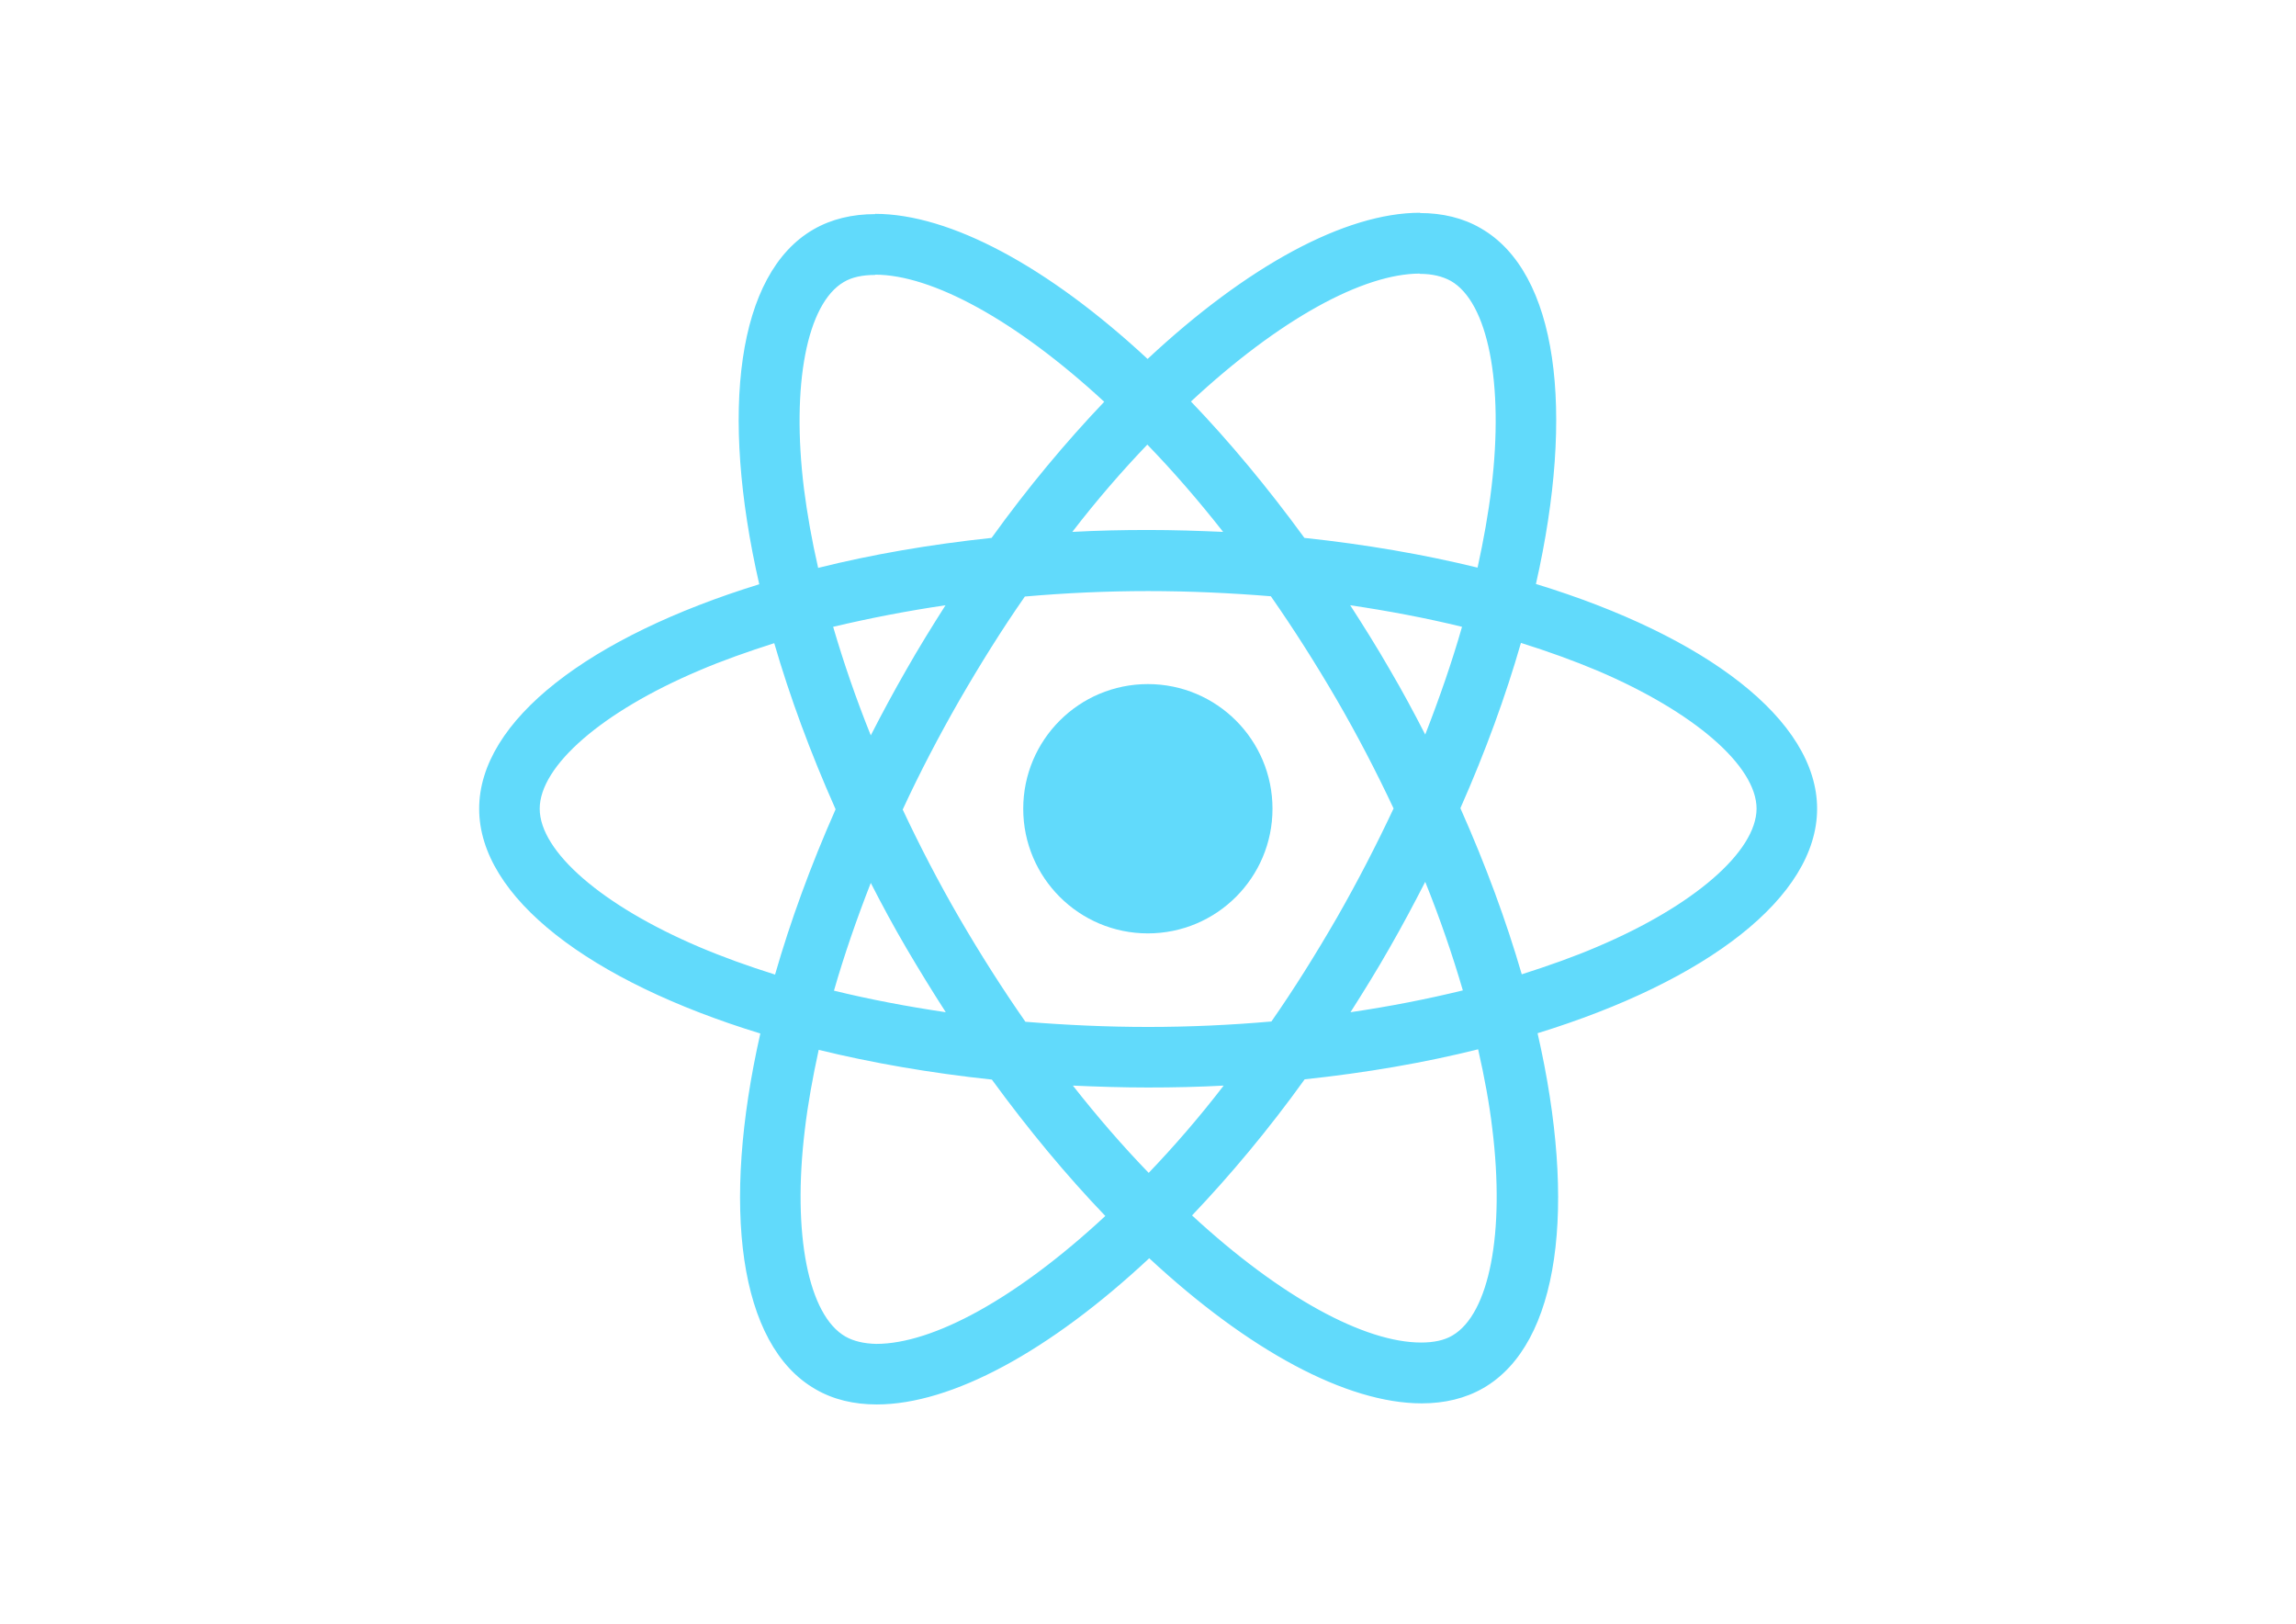
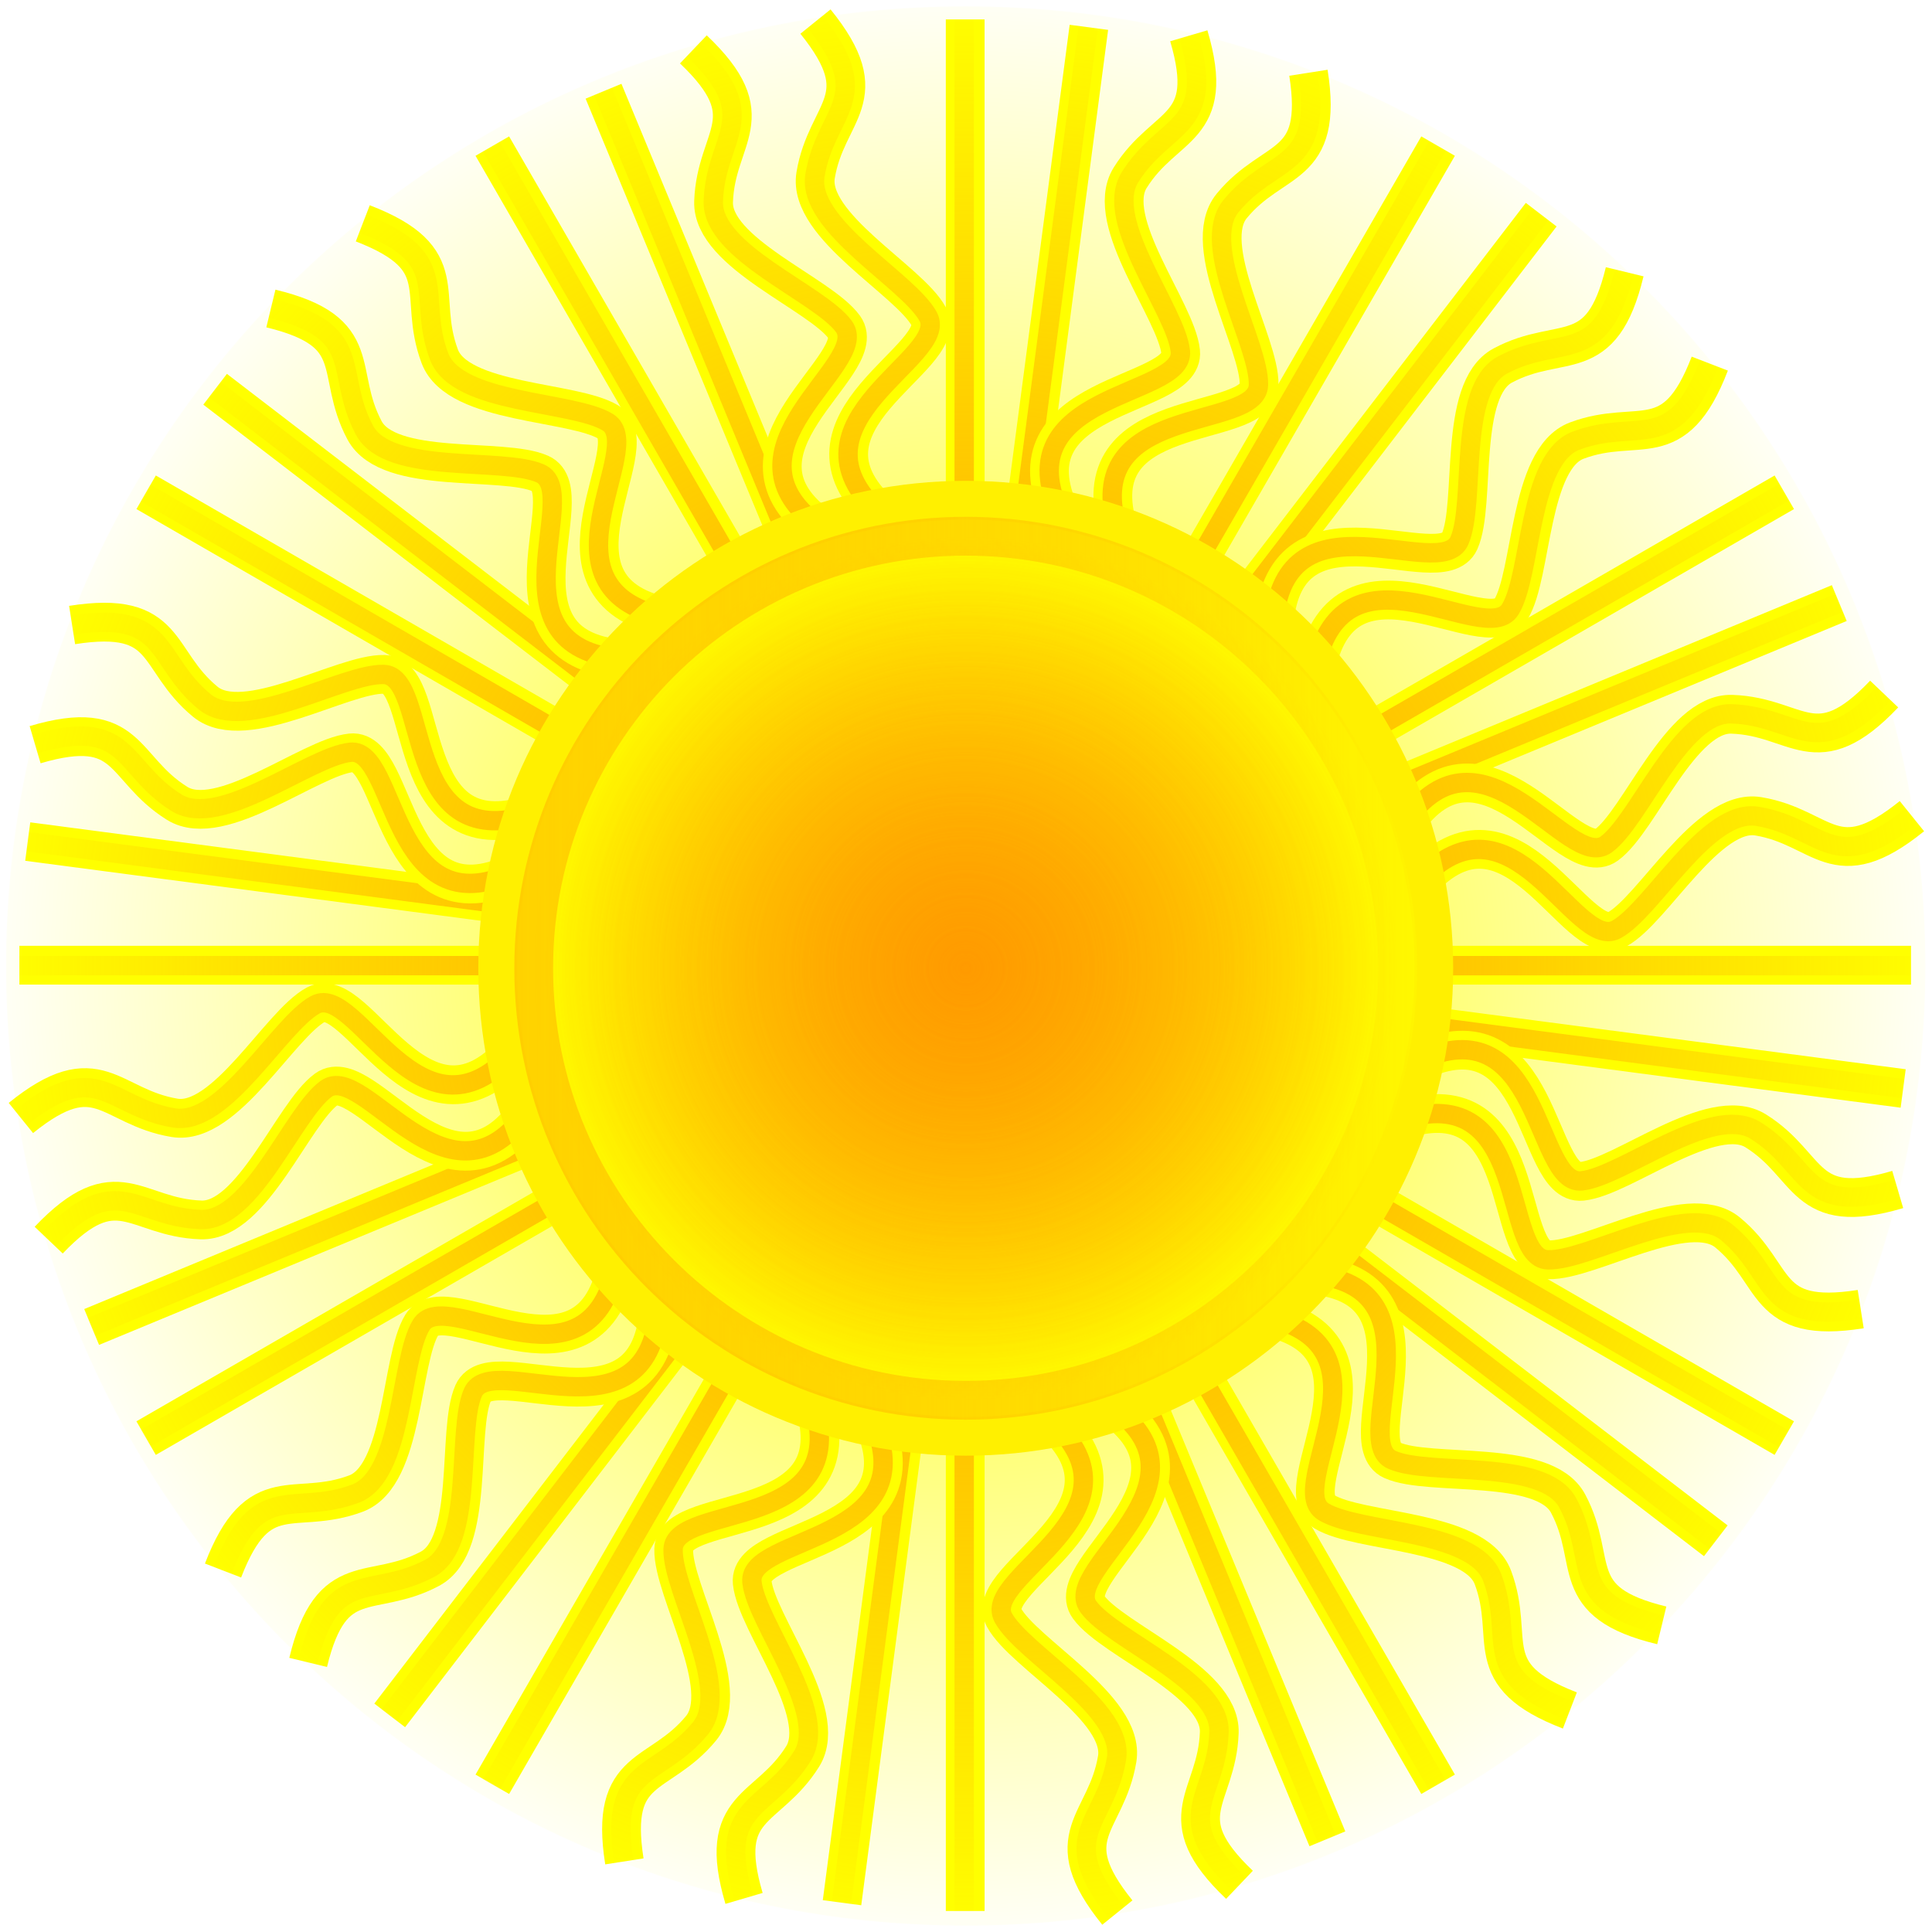
- <svg xmlns="http://www.w3.org/2000/svg" viewBox="0 0 841.9 595.3">
-   <g fill="#61DAFB">
-     <path d="M666.3 296.5c0-32.5-40.7-63.3-103.1-82.4 14.4-63.6 8-114.2-20.2-130.4-6.5-3.8-14.1-5.6-22.4-5.6v22.3c4.6 0 8.3.9 11.4 2.6 13.6 7.8 19.5 37.5 14.9 75.7-1.1 9.4-2.9 19.3-5.1 29.4-19.6-4.8-41-8.5-63.5-10.9-13.5-18.5-27.5-35.3-41.6-50 32.6-30.3 63.2-46.9 84-46.9V78c-27.5 0-63.5 19.6-99.9 53.6-36.4-33.8-72.4-53.2-99.9-53.2v22.3c20.7 0 51.4 16.5 84 46.6-14 14.7-28 31.4-41.3 49.9-22.6 2.4-44 6.1-63.6 11-2.3-10-4-19.7-5.2-29-4.7-38.2 1.1-67.9 14.6-75.8 3-1.8 6.9-2.6 11.5-2.6V78.5c-8.4 0-16 1.8-22.6 5.6-28.1 16.2-34.4 66.7-19.9 130.1-62.2 19.2-102.7 49.9-102.7 82.3 0 32.5 40.7 63.3 103.1 82.4-14.4 63.6-8 114.2 20.2 130.4 6.5 3.8 14.1 5.6 22.5 5.6 27.5 0 63.5-19.6 99.9-53.6 36.4 33.8 72.4 53.2 99.9 53.2 8.4 0 16-1.8 22.6-5.6 28.1-16.2 34.4-66.7 19.9-130.1 62-19.1 102.5-49.9 102.5-82.3zm-130.2-66.7c-3.7 12.9-8.3 26.2-13.5 39.5-4.1-8-8.4-16-13.1-24-4.6-8-9.5-15.8-14.4-23.4 14.2 2.1 27.9 4.7 41 7.9zm-45.8 106.5c-7.8 13.5-15.8 26.3-24.1 38.2-14.9 1.3-30 2-45.2 2-15.1 0-30.2-.7-45-1.9-8.3-11.9-16.4-24.6-24.2-38-7.6-13.1-14.5-26.4-20.8-39.8 6.2-13.4 13.2-26.8 20.7-39.9 7.8-13.5 15.8-26.3 24.1-38.2 14.9-1.3 30-2 45.2-2 15.1 0 30.2.7 45 1.9 8.3 11.9 16.4 24.6 24.2 38 7.6 13.1 14.5 26.4 20.8 39.8-6.3 13.4-13.2 26.8-20.7 39.9zm32.3-13c5.4 13.4 10 26.8 13.8 39.8-13.1 3.2-26.9 5.9-41.2 8 4.9-7.7 9.8-15.6 14.4-23.7 4.6-8 8.9-16.1 13-24.1zM421.2 430c-9.3-9.6-18.6-20.3-27.8-32 9 .4 18.2.7 27.5.7 9.4 0 18.7-.2 27.8-.7-9 11.7-18.3 22.4-27.5 32zm-74.4-58.9c-14.2-2.1-27.9-4.7-41-7.9 3.7-12.9 8.3-26.2 13.5-39.5 4.1 8 8.4 16 13.1 24 4.7 8 9.5 15.8 14.4 23.4zM420.7 163c9.3 9.6 18.6 20.3 27.8 32-9-.4-18.2-.7-27.5-.7-9.4 0-18.7.2-27.8.7 9-11.7 18.3-22.4 27.5-32zm-74 58.9c-4.9 7.7-9.8 15.6-14.4 23.7-4.6 8-8.9 16-13 24-5.4-13.4-10-26.8-13.8-39.8 13.1-3.1 26.9-5.8 41.2-7.9zm-90.5 125.2c-35.4-15.1-58.3-34.9-58.3-50.6 0-15.7 22.9-35.6 58.3-50.6 8.6-3.7 18-7 27.7-10.1 5.7 19.6 13.2 40 22.5 60.9-9.2 20.8-16.6 41.1-22.2 60.6-9.9-3.1-19.3-6.5-28-10.2zM310 490c-13.6-7.8-19.5-37.5-14.9-75.7 1.1-9.4 2.9-19.3 5.1-29.4 19.6 4.8 41 8.5 63.5 10.9 13.5 18.5 27.5 35.3 41.6 50-32.6 30.3-63.2 46.9-84 46.9-4.5-.1-8.3-1-11.3-2.7zm237.2-76.2c4.7 38.2-1.1 67.9-14.6 75.8-3 1.8-6.9 2.6-11.5 2.6-20.7 0-51.4-16.5-84-46.6 14-14.7 28-31.4 41.3-49.9 22.6-2.4 44-6.1 63.6-11 2.3 10.1 4.1 19.8 5.2 29.1zm38.5-66.7c-8.6 3.7-18 7-27.7 10.1-5.7-19.6-13.2-40-22.5-60.9 9.2-20.8 16.6-41.1 22.2-60.6 9.9 3.1 19.3 6.5 28.1 10.2 35.4 15.1 58.3 34.9 58.3 50.6-.1 15.7-23 35.6-58.4 50.6zM320.8 78.4z" />
-     <circle cx="420.9" cy="296.5" r="45.7" />
-     <path d="M520.5 78.1z" />
+ <svg xmlns="http://www.w3.org/2000/svg" xmlns:xlink="http://www.w3.org/1999/xlink" id="svg2" viewBox="0 0 498.1 498.28" version="1.1">
+   <defs id="defs4">
+     <linearGradient id="linearGradient4609">
+       <stop id="stop4611" stop-color="#ff9400" offset="0" />
+       <stop id="stop4613" stop-color="#ff8900" stop-opacity="0" offset="1" />
+     </linearGradient>
+     <radialGradient id="radialGradient5261" gradientUnits="userSpaceOnUse" cy="554.86" cx="355.36" r="141.71">
+       <stop id="stop5054" stop-color="#ff0" offset="0" />
+       <stop id="stop5056" stop-color="#ff0" stop-opacity="0" offset="1" />
+     </radialGradient>
+     <radialGradient id="radialGradient3018" gradientUnits="userSpaceOnUse" cy="365.22" cx="14.286" gradientTransform="matrix(.70711 -.70711 .70711 .70711 88.927 280.13)" r="249.35">
+       <stop id="stop4611-42" stop-color="#ff9400" offset="0" />
+       <stop id="stop4613-5" stop-color="#ff8900" stop-opacity="0" offset="1" />
+     </radialGradient>
+     <radialGradient id="radialGradient3046" xlink:href="#linearGradient4609" gradientUnits="userSpaceOnUse" cy="365.22" cx="14.286" gradientTransform="matrix(.99144 -.13053 .13053 .99144 295.33 168.17)" r="249.35" />
+     <radialGradient id="radialGradient3074" gradientUnits="userSpaceOnUse" cy="554.86" cx="355.36" r="136.07">
+       <stop id="stop4611-4" stop-color="#ff9400" offset="0" />
+       <stop id="stop4613-9" stop-color="#ff8900" stop-opacity="0" offset="1" />
+     </radialGradient>
+     <linearGradient id="linearGradient3076" y2="554.86" gradientUnits="userSpaceOnUse" y1="554.86" x2="497.53" x1="213.18">
+       <stop id="stop4748-2" stop-color="#fff600" offset="0" />
+       <stop id="stop4750-1" stop-color="#ffac00" stop-opacity="0" offset="1" />
+     </linearGradient>
+     <radialGradient id="radialGradient3078" cx="355.36" xlink:href="#linearGradient4609" gradientUnits="userSpaceOnUse" cy="554.86" r="136.07" />
+     <linearGradient id="linearGradient3080" y2="554.86" gradientUnits="userSpaceOnUse" y1="554.86" x2="497.53" x1="213.18">
+       <stop id="stop4748" stop-color="#ffc400" offset="0" />
+       <stop id="stop4750" stop-color="#ffac00" stop-opacity="0" offset="1" />
+     </linearGradient>
+   </defs>
+   <g id="layer1" transform="translate(-108.09 -278.97)">
+     <g id="g3089">
+       <path id="path2873-1" transform="matrix(1.8189 0 0 1.8189 -289.21 -481.13)" fill="url(#radialGradient5261)" d="m491.43 554.86a136.07 136.07 0 1 1 -272.14 0 136.07 136.07 0 1 1 272.14 0z" />
+       <g id="g4643" stroke="#ff0" stroke-width="10" fill="none" transform="matrix(.99144 -.13053 .13053 .99144 -65.912 51.162)">
+         <path id="path3677" d="m294.03 292.22 31.983 119.36" />
+         <path id="path3647-49" d="m350.73 409.58c-22.771-26.995 23.229-37.438 18.891-48.789-3.78-9.891-28.048-27.28-24.181-39.961 4.981-16.337 18.501-17.394 5.131-39.288" />
+         <path id="path3647-2-6" d="m292.18 428.7c-33.217-11.993 1.398-44.037-8.034-51.698-8.219-6.676-37.93-9.602-40.922-22.517-3.855-16.639 7.325-24.314-15.2-36.59" />
+         <path id="path3647-49-0" d="m411.02 422.19c-6.223-34.763 38.836-20.808 40.755-32.807 1.671-10.456-10.65-37.65-0.961-46.698 12.483-11.658 24.719-5.813 24.088-31.459" />
+         <path id="path3647-49-7" d="m456.93 463.27c11.993-33.217 44.037 1.398 51.698-8.034 6.675-8.219 9.602-37.93 22.517-40.922 16.639-3.855 24.314 7.325 36.59-15.2" />
+         <path id="path3647-49-72" d="m476.15 521.79c26.995-22.771 37.438 23.229 48.789 18.891 9.891-3.78 27.28-28.048 39.961-24.181 16.337 4.981 17.394 18.501 39.288 5.131" />
+         <path id="path3647-49-01" d="m463.53 582.08c34.763-6.223 20.808 38.836 32.807 40.755 10.456 1.671 37.65-10.65 46.698-0.961 11.658 12.483 5.813 24.719 31.459 24.088" />
+         <path id="path3647-49-75" d="m422.46 627.99c33.217 11.993-1.398 44.037 8.034 51.698 8.219 6.676 37.93 9.602 40.922 22.517 3.855 16.639-7.325 24.314 15.2 36.59" />
+         <path id="path3647-49-1" d="m363.94 647.2c22.771 26.995-23.229 37.438-18.891 48.789 3.78 9.891 28.048 27.28 24.181 39.961-4.981 16.337-18.501 17.394-5.131 39.288" />
+         <path id="path3647-49-00" d="m303.65 634.59c6.223 34.763-38.836 20.808-40.755 32.807-1.671 10.456 10.65 37.65 0.961 46.698-12.483 11.658-24.719 5.813-24.088 31.459" />
+         <path id="path3647-49-4" d="m238.52 534.99c-26.995 22.771-37.438-23.229-48.789-18.891-9.891 3.78-27.28 28.048-39.961 24.181-16.337-4.981-17.394-18.501-39.288-5.131" />
+         <path id="path3647-49-71" d="m257.74 593.51c-11.993 33.217-44.037-1.398-51.698 8.034-6.676 8.219-9.602 37.93-22.517 40.922-16.639 3.855-24.314-7.325-36.59 15.2" />
+         <path id="path3647-49-77" d="m251.14 474.7c-34.763 6.223-20.808-38.836-32.807-40.755-10.456-1.671-37.65 10.65-46.698 0.961-11.658-12.483-5.813-24.719-31.459-24.088" />
+         <path id="path3677-7" d="m184.68 355.35 87.378 87.378" />
+         <path id="path3677-7-3" d="m121.54 464.7 119.36 31.983" />
+         <path id="path3677-7-3-3" d="m121.54 590.97 119.36-31.98" />
+         <path id="path3677-7-3-3-5" d="m184.68 700.32 87.378-87.378" />
+         <path id="path3677-7-3-3-5-9" d="m294.03 763.45 31.98-119.36" />
+         <path id="path3677-7-3-3-5-9-9" d="m420.29 763.45-31.98-119.36" />
+         <path id="path3677-7-3-3-5-9-9-8" d="m529.64 700.32-87.378-87.378" />
+         <path id="path3677-7-3-3-5-9-9-8-1" d="m592.78 590.97-119.36-31.98" />
+         <path id="path3677-7-3-3-5-9-9-8-1-8" d="m592.78 464.7-119.36 31.98" />
+         <path id="path3677-7-3-3-5-9-9-8-1-8-2" d="m529.64 355.35-87.378 87.378" />
+         <path id="path3677-7-3-3-5-9-9-8-1-8-2-6" d="m420.29 292.22-31.98 119.36" />
+       </g>
+       <path id="path3677-7-3-3-5-9-9-8-1-8-2-6-8" stroke="url(#radialGradient3046)" stroke-width="5" fill="none" d="m388.75 286.03-16.129 122.51m132.78-74.194-75.226 98.036m152.09 2.138-114.17 47.289m130.67 77.89-122.52-16.12m74.194 132.78-98.036-75.226m-2.13 152.1-47.29-114.17m-77.89 130.65 16.13-122.52m-132.79 74.2 75.23-98.04m-152.1-2.14 114.17-47.29m-130.65-77.89 122.52 16.13m-74.194-132.78 98.036 75.226m-16.565 34.428c-33.654 10.707-25.699-35.788-37.846-36.124-10.585-0.292-35.937 15.473-46.173 7.048-13.187-10.854-8.99-23.749-34.334-19.776m140.41 165.79c-7.555 34.498-43.843 4.362-50.207 14.714-5.545 9.02-4.569 38.859-16.983 43.511-15.994 5.994-25.062-4.089-34.293 19.846m74.79-133.58c-23.792 26.099-40.15-18.144-50.837-12.361-9.313 5.039-23.386 31.369-36.463 29.19-16.848-2.806-19.66-16.072-39.622 0.041m204.49 73.372c10.707 33.654-35.788 25.699-36.124 37.846-0.292 10.585 15.473 35.937 7.048 46.173-10.854 13.187-23.749 8.99-19.776 34.334m110.24-113.73c26.099 23.792-18.144 40.15-12.361 50.837 5.039 9.313 31.369 23.386 29.19 36.463-2.806 16.848-16.072 19.66 0.041 39.622m38.643-153.62c34.498 7.555 4.362 43.843 14.714 50.207 9.02 5.545 38.859 4.569 43.511 16.983 5.994 15.994-4.089 25.062 19.846 34.293m-43.33-152.35c33.654-10.707 25.699 35.788 37.846 36.124 10.585 0.292 35.937-15.473 46.173-7.048 13.187 10.854 8.99 23.749 34.334 19.776m-113.71-110.27c23.792-26.099 40.15 18.144 50.837 12.361 9.313-5.039 23.386-31.369 36.463-29.191 16.848 2.806 19.66 16.072 39.622-0.041m-153.62-38.64c7.555-34.498 43.843-4.362 50.207-14.714 5.545-9.02 4.569-38.859 16.983-43.511 15.994-5.993 25.062 4.089 34.293-19.846m-152.35 43.34c-10.707-33.654 35.788-25.699 36.124-37.846 0.292-10.585-15.473-35.937-7.048-46.173 10.854-13.187 23.749-8.99 19.776-34.334m-165.83 140.31c-34.498-7.554-4.362-43.843-14.714-50.207-9.02-5.545-38.859-4.569-43.511-16.983-5.994-15.994 4.089-25.062-19.846-34.293m133.63 74.879c-26.099-23.792 18.144-40.15 12.361-50.837-5.039-9.313-31.369-23.386-29.19-36.463 2.806-16.848 16.072-19.66-0.041-39.622m-54.669 17.97 47.289 114.17" />
+       <g id="g4643-4" stroke="#ff0" stroke-width="10" fill="none" transform="matrix(.96593 -.25882 .25882 .96593 -124.58 110.49)">
+         <path id="path3677-2" d="m294.03 292.22 31.983 119.36" />
+         <path id="path3647-49-12" d="m350.73 409.58c-22.771-26.995 23.229-37.438 18.891-48.789-3.78-9.891-28.048-27.28-24.181-39.961 4.981-16.337 18.501-17.394 5.131-39.288" />
+         <path id="path3647-2-6-7" d="m292.18 428.7c-33.217-11.993 1.398-44.037-8.034-51.698-8.219-6.676-37.93-9.602-40.922-22.517-3.855-16.639 7.325-24.314-15.2-36.59" />
+         <path id="path3647-49-0-7" d="m411.02 422.19c-6.223-34.763 38.836-20.808 40.755-32.807 1.671-10.456-10.65-37.65-0.961-46.698 12.483-11.658 24.719-5.813 24.088-31.459" />
+         <path id="path3647-49-7-9" d="m456.93 463.27c11.993-33.217 44.037 1.398 51.698-8.034 6.675-8.219 9.602-37.93 22.517-40.922 16.639-3.855 24.314 7.325 36.59-15.2" />
+         <path id="path3647-49-72-5" d="m476.15 521.79c26.995-22.771 37.438 23.229 48.789 18.891 9.891-3.78 27.28-28.048 39.961-24.181 16.337 4.981 17.394 18.501 39.288 5.131" />
+         <path id="path3647-49-01-5" d="m463.53 582.08c34.763-6.223 20.808 38.836 32.807 40.755 10.456 1.671 37.65-10.65 46.698-0.961 11.658 12.483 5.813 24.719 31.459 24.088" />
+         <path id="path3647-49-75-4" d="m422.46 627.99c33.217 11.993-1.398 44.037 8.034 51.698 8.219 6.676 37.93 9.602 40.922 22.517 3.855 16.639-7.325 24.314 15.2 36.59" />
+         <path id="path3647-49-1-0" d="m363.94 647.2c22.771 26.995-23.229 37.438-18.891 48.789 3.78 9.891 28.048 27.28 24.181 39.961-4.981 16.337-18.501 17.394-5.131 39.288" />
+         <path id="path3647-49-00-3" d="m303.65 634.59c6.223 34.763-38.836 20.808-40.755 32.807-1.671 10.456 10.65 37.65 0.961 46.698-12.483 11.658-24.719 5.813-24.088 31.459" />
+         <path id="path3647-49-4-4" d="m238.52 534.99c-26.995 22.771-37.438-23.229-48.789-18.891-9.891 3.78-27.28 28.048-39.961 24.181-16.337-4.981-17.394-18.501-39.288-5.131" />
+         <path id="path3647-49-71-1" d="m257.74 593.51c-11.993 33.217-44.037-1.398-51.698 8.034-6.676 8.219-9.602 37.93-22.517 40.922-16.639 3.855-24.314-7.325-36.59 15.2" />
+         <path id="path3647-49-77-2" d="m251.14 474.7c-34.763 6.223-20.808-38.836-32.807-40.755-10.456-1.671-37.65 10.65-46.698 0.961-11.658-12.483-5.813-24.719-31.459-24.088" />
+         <path id="path3677-7-2" d="m184.68 355.35 87.378 87.378" />
+         <path id="path3677-7-3-9" d="m121.54 464.7 119.36 31.983" />
+         <path id="path3677-7-3-3-8" d="m121.54 590.97 119.36-31.98" />
+         <path id="path3677-7-3-3-5-2" d="m184.68 700.32 87.378-87.378" />
+         <path id="path3677-7-3-3-5-9-2" d="m294.03 763.45 31.98-119.36" />
+         <path id="path3677-7-3-3-5-9-9-7" d="m420.29 763.45-31.98-119.36" />
+         <path id="path3677-7-3-3-5-9-9-8-8" d="m529.64 700.32-87.378-87.378" />
+         <path id="path3677-7-3-3-5-9-9-8-1-5" d="m592.78 590.97-119.36-31.98" />
+         <path id="path3677-7-3-3-5-9-9-8-1-8-8" d="m592.78 464.7-119.36 31.98" />
+         <path id="path3677-7-3-3-5-9-9-8-1-8-2-3" d="m529.64 355.35-87.378 87.378" />
+         <path id="path3677-7-3-3-5-9-9-8-1-8-2-6-9" d="m420.29 292.22-31.98 119.36" />
+       </g>
+       <path id="path3677-7-3-3-5-9-9-8-1-8-2-6-8-0" stroke="url(#radialGradient3018)" stroke-width="5" fill="none" d="m234.8 316.77 61.786 107.02m60.179-139.7v123.57m121.96-90.891-61.786 107.02m151.07-17.732-107.02 61.786m139.7 60.179h-123.57m90.891 121.96-107.02-61.786m17.74 151.06-61.79-107.01m-60.179 139.7v-123.57m-121.96 90.88 61.78-107.01m-151.07 17.732 107.02-61.786m-139.7-60.179h123.57m7.816 37.397c-20.181 28.981-42.175-12.748-52.016-5.62-8.575 6.212-19.092 34.153-32.341 33.7-17.07-0.583-21.589-13.368-39.278 5.212m212.32 46.053c15.008 31.968-32.128 30.15-30.875 42.237 1.092 10.532 20.032 33.61 13.015 44.858-9.04 14.491-22.372 12.013-15.125 36.621m-21.99-151.51c-2.987 35.189-42.899 10.047-47.857 21.141-4.321 9.667 0.543 39.123-11.158 45.356-15.075 8.03-25.381-0.783-31.409 24.153m206.9-66.275c28.981 20.181-12.748 42.175-5.62 52.016 6.212 8.575 34.153 19.092 33.7 32.341-0.583 17.07-13.368 21.589 5.212 39.278m18.262-157.35c35.189 2.987 10.047 42.899 21.141 47.857 9.667 4.321 39.123-0.543 45.356 11.158 8.03 15.075-0.783 25.381 24.153 31.409m-62.86-145.39c31.968-15.008 30.15 32.128 42.237 30.875 10.532-1.092 33.61-20.032 44.858-13.015 14.491 9.04 12.013 22.372 36.621 15.125m-127.14-94.49c20.181-28.981 42.175 12.748 52.016 5.62 8.575-6.212 19.092-34.153 32.341-33.7 17.07 0.583 21.589 13.368 39.278-5.212m-157.35-18.26c2.987-35.189 42.899-10.047 47.857-21.141 4.321-9.667-0.543-39.123 11.158-45.356 15.075-8.03 25.381 0.783 31.409-24.153m-145.39 62.86c-15.008-31.968 32.128-30.15 30.875-42.237-1.092-10.532-20.032-33.61-13.015-44.858 9.04-14.491 22.372-12.013 15.125-36.621m-94.488 127.13c-28.981-20.181 12.748-42.175 5.62-52.016-6.212-8.575-34.153-19.092-33.7-32.341 0.583-17.07 13.368-21.589-5.212-39.278m-46.144 212.27c-31.968 15.008-30.15-32.128-42.237-30.875-10.532 1.092-33.61 20.032-44.858 13.015-14.491-9.04-12.013-22.372-36.621-15.125m151.6-21.944c-35.189-2.987-10.047-42.899-21.141-47.857-9.667-4.321-39.123 0.543-45.356-11.158-8.03-15.075 0.783-25.381-24.153-31.409m-32.433 47.537 107.02 61.786" />
+       <path id="path2873" d="m491.43 554.86a136.07 136.07 0 1 1 -272.14 0 136.07 136.07 0 1 1 272.14 0z" transform="matrix(.88714 0 0 .88714 41.91 36.453)" stroke="#fff000" stroke-width="11.272" fill="#ff0" />
+       <path id="path2873-9-5" opacity=".75" d="m491.43 554.86a136.07 136.07 0 1 1 -272.14 0 136.07 136.07 0 1 1 272.14 0z" transform="matrix(-.8189 0 0 .8189 648.16 74.317)" stroke="url(#linearGradient3076)" stroke-width="12.212" fill="url(#radialGradient3074)" />
+       <path id="path2873-9" opacity=".75" d="m491.43 554.86a136.07 136.07 0 1 1 -272.14 0 136.07 136.07 0 1 1 272.14 0z" transform="matrix(.8189 0 0 .8189 66.16 74.317)" stroke="url(#linearGradient3080)" stroke-width="12.212" fill="url(#radialGradient3078)" />
+     </g>
  </g>
</svg>
